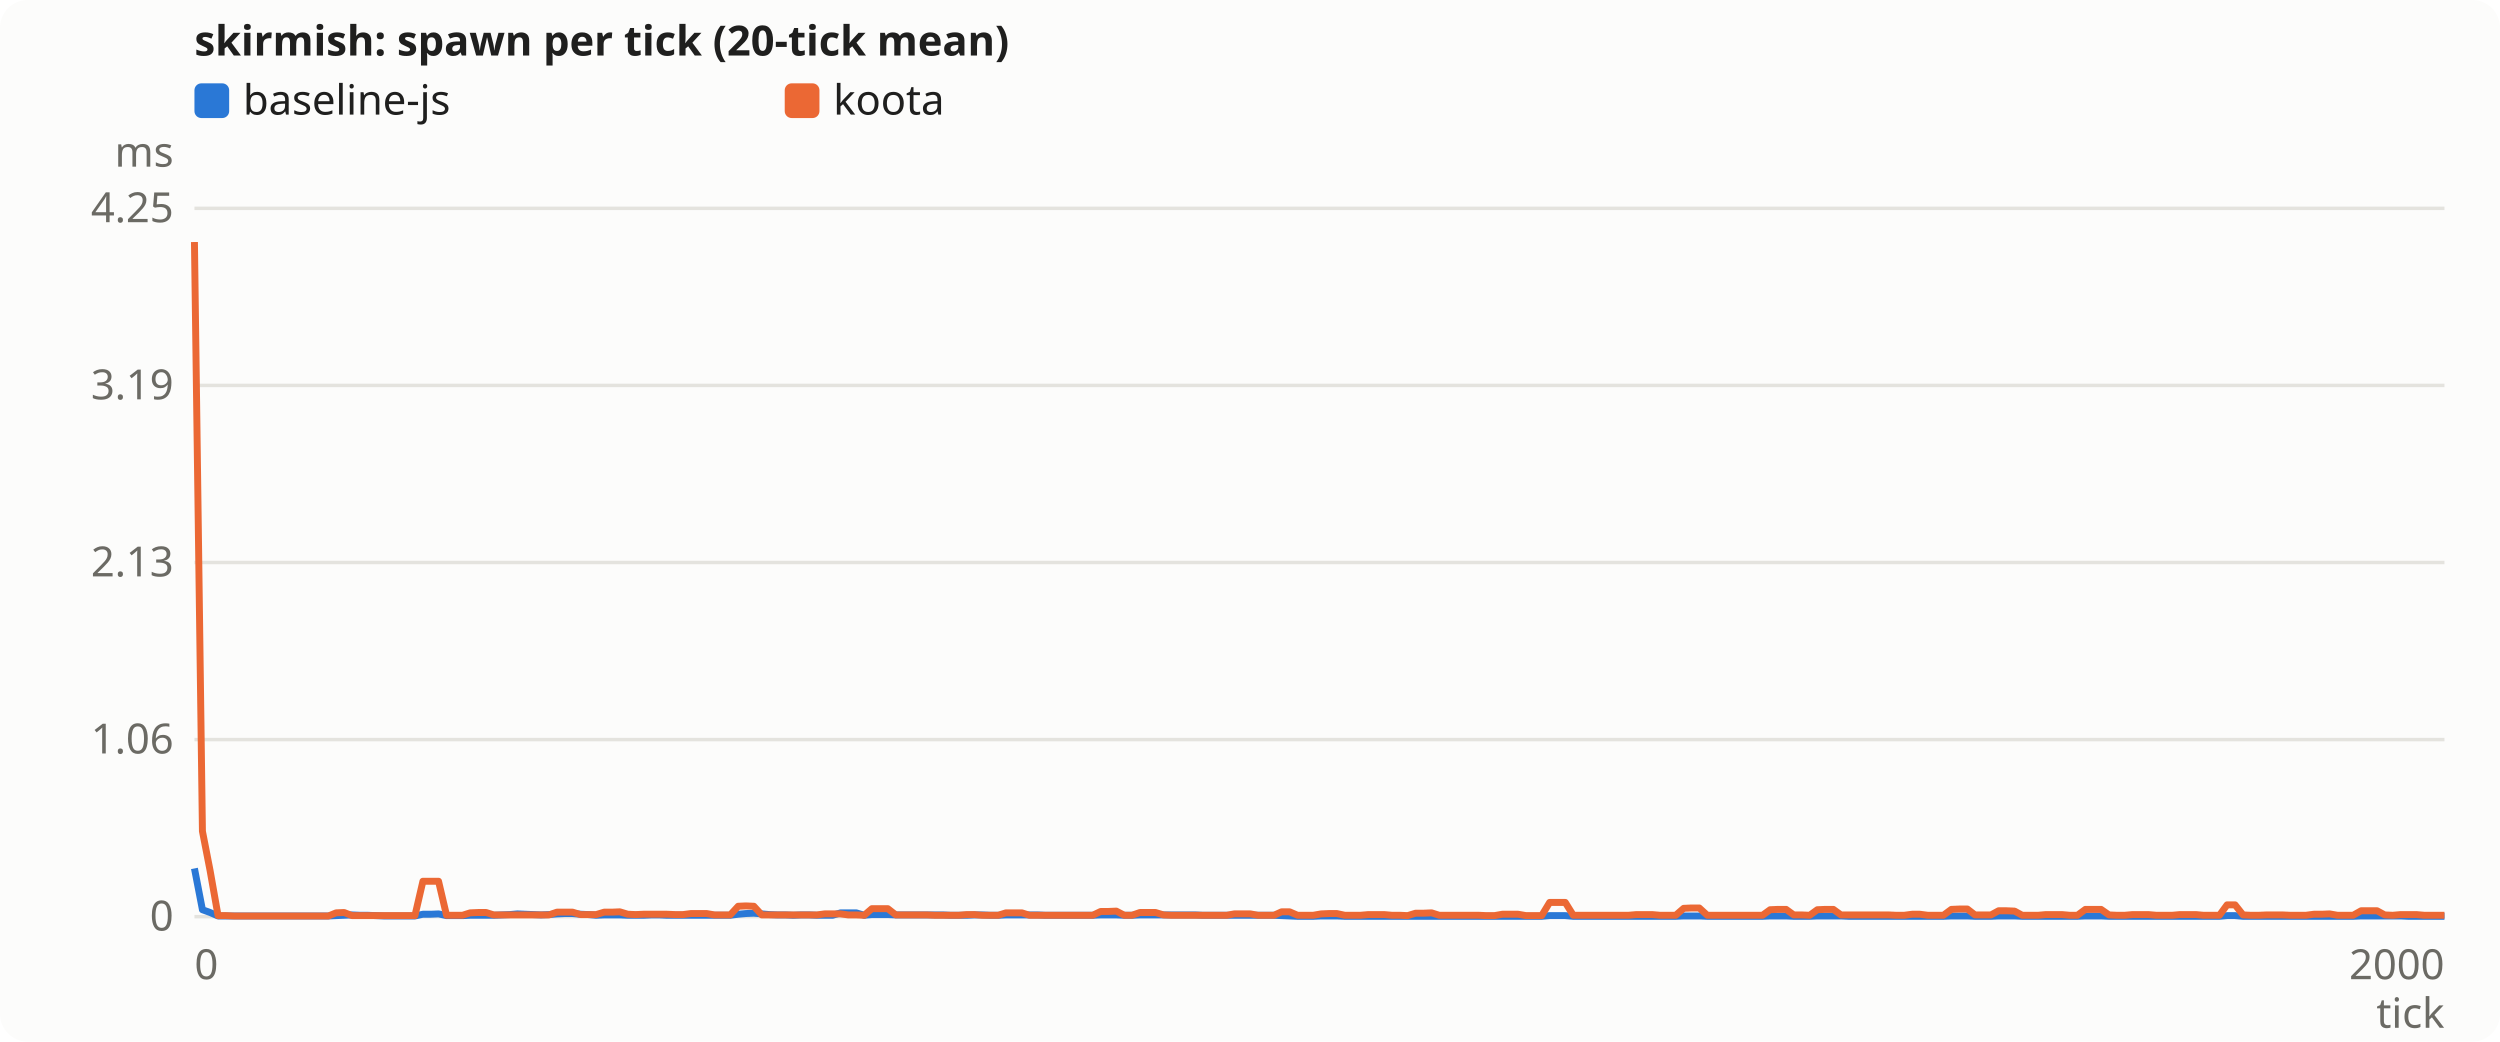
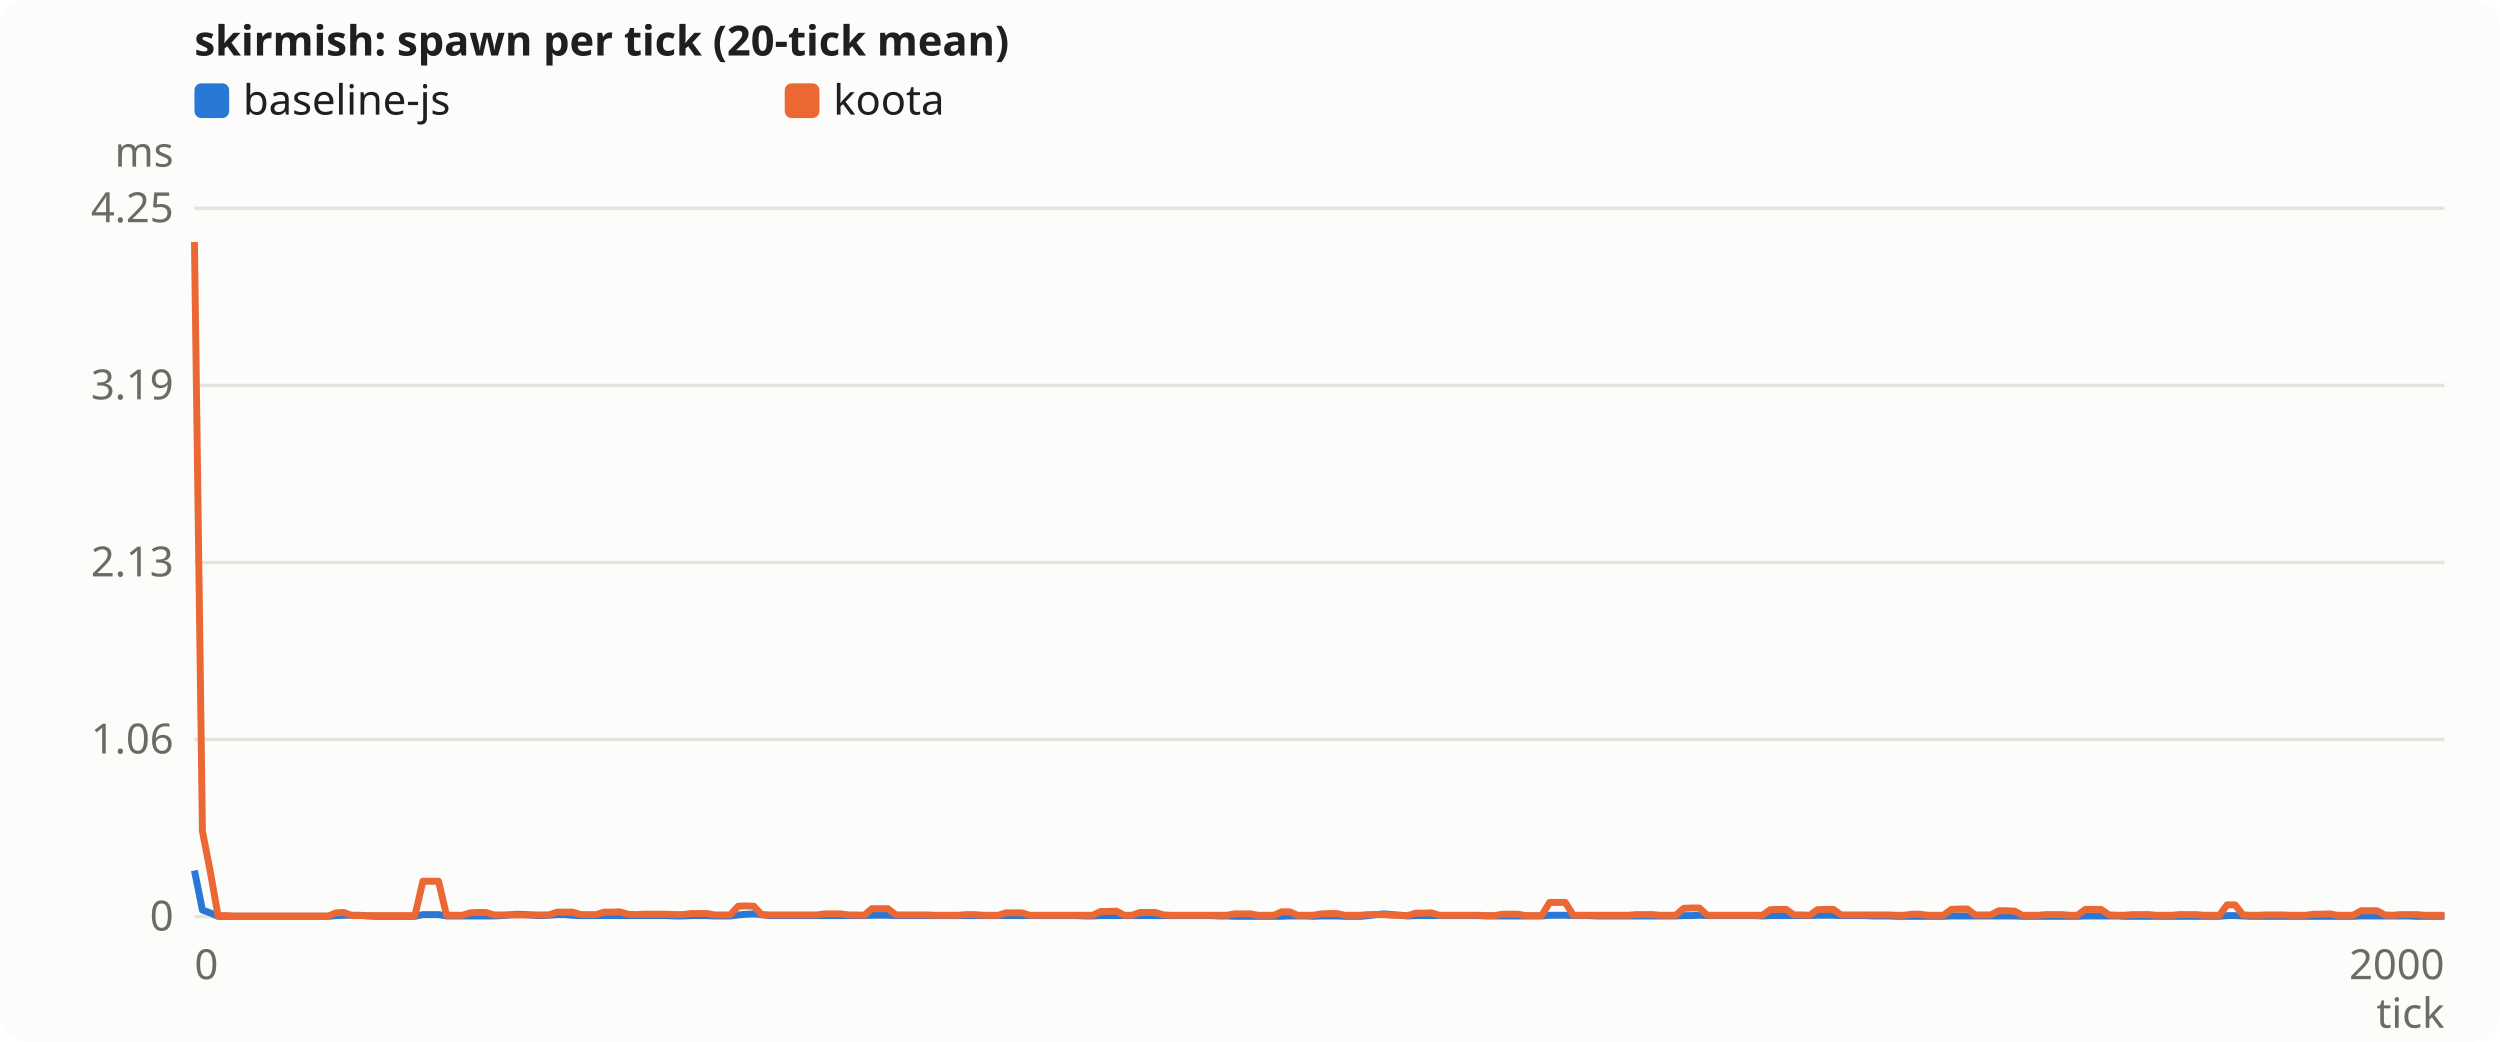
<svg xmlns="http://www.w3.org/2000/svg" viewBox="0 0 720 300" font-family="system-ui,sans-serif" font-size="12">
  <style>.bg{fill:#fcfcfb}.g{stroke:#e4e3de;stroke-width:1}.p{fill:#1f1f1e}.m{fill:#6b6a64}.s0{stroke:#2a78d6}.f0{fill:#2a78d6}.s1{stroke:#eb6834}.f1{fill:#eb6834}.s2{stroke:#1baf7a}.f2{fill:#1baf7a}.s3{stroke:#eda100}.f3{fill:#eda100}.s4{stroke:#e87ba4}.f4{fill:#e87ba4}.s5{stroke:#008300}.f5{fill:#008300}
@media (prefers-color-scheme: dark){.bg{fill:#1a1a19}.g{stroke:#33332f}.p{fill:#f0efec}.m{fill:#a3a29a}.s0{stroke:#3987e5}.f0{fill:#3987e5}.s1{stroke:#d95926}.f1{fill:#d95926}.s2{stroke:#199e70}.f2{fill:#199e70}.s3{stroke:#c98500}.f3{fill:#c98500}.s4{stroke:#d55181}.f4{fill:#d55181}.s5{stroke:#008300}.f5{fill:#008300}}</style>
  <rect class="bg" width="720" height="300" rx="8" />
  <text class="p" x="56" y="16" font-weight="600">skirmish: spawn per tick (20-tick mean)</text>
  <line class="g" x1="56" x2="704" y1="264" y2="264" />
  <text class="m" x="50" y="268" text-anchor="end">0</text>
  <line class="g" x1="56" x2="704" y1="213" y2="213" />
  <text class="m" x="50" y="217" text-anchor="end">1.06</text>
  <line class="g" x1="56" x2="704" y1="162" y2="162" />
  <text class="m" x="50" y="166" text-anchor="end">2.13</text>
  <line class="g" x1="56" x2="704" y1="111" y2="111" />
  <text class="m" x="50" y="115" text-anchor="end">3.19</text>
  <line class="g" x1="56" x2="704" y1="60" y2="60" />
  <text class="m" x="50" y="64" text-anchor="end">4.25</text>
  <text class="m" x="704" y="296" text-anchor="end">tick</text>
  <text class="m" x="50" y="48" text-anchor="end">ms</text>
  <text class="m" x="56" y="282">0</text>
  <text class="m" x="704" y="282" text-anchor="end">2000</text>
-   <polyline class="s0" fill="none" stroke-width="2" stroke-linejoin="round" points="56.0,250.1 58.3,262.0 60.5,262.8 62.8,263.8 65.1,263.8 67.3,263.8 69.6,263.8 71.9,263.8 74.2,263.8 76.4,263.8 78.7,263.8 81.0,263.8 83.2,263.8 85.5,263.8 87.8,263.8 90.0,263.8 92.3,263.8 94.6,263.8 96.8,263.7 99.1,263.6 101.4,263.5 103.7,263.6 105.9,263.6 108.2,263.7 110.5,263.8 112.7,263.8 115.0,263.8 117.3,263.8 119.5,263.8 121.8,263.3 124.1,263.3 126.3,263.2 128.6,263.7 130.9,263.7 133.2,263.7 135.4,263.6 137.7,263.6 140.0,263.6 142.2,263.6 144.5,263.5 146.8,263.4 149.0,263.2 151.3,263.3 153.6,263.4 155.8,263.5 158.1,263.4 160.4,263.2 162.6,263.1 164.9,263.1 167.2,263.3 169.5,263.4 171.7,263.6 174.0,263.5 176.3,263.5 178.5,263.5 180.8,263.6 183.1,263.6 185.3,263.6 187.6,263.5 189.9,263.5 192.1,263.6 194.4,263.6 196.7,263.6 199.0,263.6 201.2,263.6 203.5,263.6 205.8,263.6 208.0,263.6 210.3,263.6 212.6,263.3 214.8,263.1 217.1,263.0 219.4,263.2 221.6,263.4 223.9,263.5 226.2,263.5 228.5,263.6 230.7,263.5 233.0,263.5 235.3,263.6 237.5,263.6 239.8,263.6 242.1,262.9 244.3,262.9 246.6,262.9 248.9,263.6 251.1,263.4 253.4,263.4 255.7,263.4 258.0,263.5 260.2,263.5 262.5,263.5 264.8,263.5 267.0,263.5 269.3,263.5 271.6,263.5 273.8,263.6 276.1,263.6 278.4,263.6 280.6,263.5 282.9,263.5 285.2,263.6 287.5,263.6 289.7,263.5 292.0,263.5 294.3,263.5 296.5,263.5 298.8,263.5 301.1,263.6 303.3,263.6 305.6,263.6 307.9,263.6 310.1,263.6 312.4,263.6 314.7,263.6 317.0,263.5 319.2,263.5 321.5,263.5 323.8,263.6 326.0,263.6 328.3,263.5 330.6,263.5 332.8,263.5 335.1,263.5 337.4,263.5 339.6,263.5 341.9,263.5 344.2,263.5 346.4,263.6 348.7,263.6 351.0,263.6 353.3,263.6 355.5,263.6 357.8,263.6 360.1,263.6 362.3,263.6 364.6,263.6 366.9,263.6 369.1,263.7 371.4,263.8 373.7,263.9 375.9,263.9 378.2,263.9 380.5,263.8 382.8,263.8 385.0,263.8 387.3,263.9 389.6,263.9 391.8,263.9 394.1,263.9 396.4,263.9 398.6,263.9 400.9,263.9 403.2,263.9 405.4,263.9 407.7,263.9 410.0,263.9 412.3,263.9 414.5,263.9 416.8,263.9 419.1,263.9 421.3,263.9 423.6,263.9 425.9,263.9 428.1,263.9 430.4,263.9 432.7,263.9 434.9,263.9 437.2,263.9 439.5,263.9 441.8,263.9 444.0,263.9 446.3,263.7 448.6,263.7 450.8,263.7 453.1,263.9 455.4,263.9 457.6,263.9 459.9,263.9 462.2,263.9 464.4,263.9 466.7,263.9 469.0,263.9 471.3,263.9 473.5,263.9 475.8,263.9 478.1,263.9 480.3,263.9 482.6,263.9 484.9,263.8 487.1,263.8 489.4,263.8 491.7,263.9 493.9,263.9 496.2,263.9 498.5,263.9 500.8,263.9 503.0,263.9 505.3,263.9 507.6,263.9 509.8,263.8 512.1,263.8 514.4,263.8 516.6,263.9 518.9,263.9 521.2,263.9 523.4,263.8 525.7,263.8 528.0,263.8 530.2,263.8 532.5,263.9 534.8,263.9 537.1,263.9 539.3,263.9 541.6,263.9 543.9,263.9 546.1,263.9 548.4,263.9 550.7,263.9 552.9,263.9 555.2,263.9 557.5,263.9 559.7,263.9 562.0,263.8 564.3,263.8 566.6,263.8 568.8,263.9 571.1,263.9 573.4,263.9 575.6,263.8 577.9,263.8 580.2,263.8 582.4,263.9 584.7,263.9 587.0,263.9 589.2,263.9 591.5,263.9 593.8,263.9 596.1,263.9 598.3,263.9 600.6,263.8 602.9,263.8 605.1,263.8 607.4,263.9 609.7,263.9 611.9,263.9 614.2,263.9 616.5,263.9 618.7,263.9 621.0,263.9 623.3,263.9 625.6,263.9 627.8,263.9 630.1,263.9 632.4,263.9 634.6,263.9 636.9,263.9 639.2,263.9 641.4,263.7 643.7,263.7 646.0,263.9 648.2,263.9 650.5,263.9 652.8,263.9 655.1,263.9 657.3,263.9 659.6,263.9 661.9,263.9 664.1,263.9 666.4,263.9 668.7,263.9 670.9,263.9 673.2,263.9 675.5,263.9 677.7,263.9 680.0,263.8 682.3,263.8 684.6,263.8 686.8,263.8 689.1,263.8 691.4,263.8 693.6,263.9 695.9,263.9 698.2,263.9 700.4,263.9 702.7,263.9 704.0,263.9" />
+   <polyline class="s0" fill="none" stroke-width="2" stroke-linejoin="round" points="56.0,250.7 58.3,262.1 60.5,262.9 62.8,263.9 65.1,263.9 67.3,263.9 69.6,263.9 71.9,263.9 74.2,263.9 76.4,263.9 78.7,263.9 81.0,263.9 83.2,263.9 85.5,263.9 87.8,263.9 90.0,263.9 92.3,263.9 94.6,263.9 96.8,263.7 99.1,263.6 101.4,263.6 103.7,263.6 105.9,263.8 108.2,263.9 110.5,263.9 112.7,263.9 115.0,263.9 117.3,263.9 119.5,263.9 121.8,263.4 124.1,263.4 126.3,263.4 128.6,263.8 130.9,263.8 133.2,263.8 135.4,263.8 137.7,263.8 140.0,263.8 142.2,263.8 144.5,263.7 146.8,263.5 149.0,263.3 151.3,263.4 153.6,263.6 155.8,263.7 158.1,263.6 160.4,263.4 162.6,263.4 164.9,263.6 167.2,263.7 169.5,263.7 171.7,263.7 174.0,263.7 176.3,263.7 178.5,263.7 180.8,263.7 183.1,263.7 185.3,263.7 187.6,263.7 189.9,263.7 192.1,263.7 194.4,263.8 196.7,263.8 199.0,263.7 201.2,263.7 203.5,263.7 205.8,263.8 208.0,263.8 210.3,263.8 212.6,263.5 214.8,263.3 217.1,263.2 219.4,263.4 221.6,263.7 223.9,263.7 226.2,263.7 228.5,263.7 230.7,263.7 233.0,263.7 235.3,263.7 237.5,263.7 239.8,263.7 242.1,263.7 244.3,263.7 246.6,263.7 248.9,263.7 251.1,263.6 253.4,263.6 255.7,263.6 258.0,263.7 260.2,263.7 262.5,263.7 264.8,263.7 267.0,263.7 269.3,263.7 271.6,263.7 273.8,263.7 276.1,263.7 278.4,263.7 280.6,263.7 282.9,263.7 285.2,263.7 287.5,263.7 289.7,263.7 292.0,263.7 294.3,263.7 296.5,263.7 298.8,263.7 301.1,263.7 303.3,263.7 305.6,263.7 307.9,263.7 310.1,263.7 312.4,263.8 314.7,263.8 317.0,263.7 319.2,263.7 321.5,263.7 323.8,263.7 326.0,263.7 328.3,263.7 330.6,263.7 332.8,263.7 335.1,263.7 337.4,263.7 339.6,263.7 341.9,263.7 344.2,263.7 346.4,263.7 348.7,263.7 351.0,263.8 353.3,263.8 355.5,263.9 357.8,263.9 360.1,263.9 362.3,263.9 364.6,263.9 366.9,263.9 369.1,263.9 371.4,263.8 373.7,263.8 375.9,263.8 378.2,263.9 380.5,263.8 382.8,263.8 385.0,263.8 387.3,263.9 389.6,263.9 391.8,263.9 394.1,263.7 396.4,263.4 398.6,263.2 400.9,263.4 403.2,263.6 405.4,263.8 407.7,263.7 410.0,263.7 412.3,263.7 414.5,263.7 416.8,263.7 419.1,263.7 421.3,263.7 423.6,263.7 425.9,263.7 428.1,263.8 430.4,263.8 432.7,263.8 434.9,263.8 437.2,263.8 439.5,263.8 441.8,263.8 444.0,263.8 446.3,263.6 448.6,263.6 450.8,263.6 453.1,263.7 455.4,263.7 457.6,263.7 459.9,263.8 462.2,263.8 464.4,263.8 466.7,263.8 469.0,263.8 471.3,263.8 473.5,263.8 475.8,263.8 478.1,263.8 480.3,263.8 482.6,263.8 484.9,263.7 487.1,263.7 489.4,263.6 491.7,263.7 493.9,263.7 496.2,263.7 498.5,263.7 500.8,263.7 503.0,263.7 505.3,263.7 507.6,263.8 509.8,263.7 512.1,263.7 514.4,263.7 516.6,263.7 518.9,263.7 521.2,263.7 523.4,263.6 525.7,263.6 528.0,263.6 530.2,263.7 532.5,263.7 534.8,263.7 537.1,263.7 539.3,263.8 541.6,263.8 543.9,263.8 546.1,263.9 548.4,263.9 550.7,263.9 552.9,263.9 555.2,263.9 557.5,263.9 559.7,263.9 562.0,263.8 564.3,263.8 566.6,263.8 568.8,263.8 571.1,263.8 573.4,263.8 575.6,263.8 577.9,263.8 580.2,263.8 582.4,263.9 584.7,263.9 587.0,263.9 589.2,263.9 591.5,263.9 593.8,263.9 596.1,263.9 598.3,263.9 600.6,263.8 602.9,263.8 605.1,263.8 607.4,263.8 609.7,263.8 611.9,263.9 614.2,263.9 616.5,263.9 618.7,263.9 621.0,263.9 623.3,263.9 625.6,263.9 627.8,263.9 630.1,263.9 632.4,263.9 634.6,263.9 636.9,263.9 639.2,263.9 641.4,263.7 643.7,263.7 646.0,263.8 648.2,263.9 650.5,263.9 652.8,263.9 655.1,263.9 657.3,263.9 659.6,263.9 661.9,263.9 664.1,263.9 666.4,263.9 668.7,263.9 670.9,263.9 673.2,263.9 675.5,263.9 677.7,263.9 680.0,263.8 682.3,263.8 684.6,263.8 686.8,263.8 689.1,263.8 691.4,263.8 693.6,263.8 695.9,263.9 698.2,263.9 700.4,263.9 702.7,263.9 704.0,263.9" />
  <polyline class="s1" fill="none" stroke-width="2" stroke-linejoin="round" points="56.0,69.7 58.3,239.4 60.5,250.7 62.8,263.7 65.1,263.7 67.3,263.8 69.6,263.8 71.9,263.8 74.2,263.8 76.4,263.8 78.7,263.8 81.0,263.8 83.2,263.8 85.5,263.8 87.8,263.8 90.0,263.8 92.3,263.8 94.6,263.8 96.8,262.9 99.1,262.8 101.4,263.7 103.7,263.7 105.9,263.7 108.2,263.7 110.5,263.7 112.7,263.7 115.0,263.7 117.3,263.7 119.5,263.7 121.8,253.8 124.1,253.8 126.3,253.8 128.6,263.6 130.9,263.6 133.2,263.6 135.4,262.9 137.7,262.8 140.0,262.8 142.2,263.5 144.5,263.5 146.8,263.5 149.0,263.5 151.3,263.5 153.6,263.5 155.8,263.5 158.1,263.5 160.4,262.7 162.6,262.7 164.9,262.7 167.2,263.4 169.5,263.4 171.7,263.4 174.0,262.7 176.3,262.7 178.5,262.6 180.8,263.3 183.1,263.4 185.3,263.3 187.6,263.3 189.9,263.3 192.1,263.3 194.4,263.4 196.7,263.4 199.0,263.1 201.2,263.1 203.5,263.1 205.8,263.5 208.0,263.5 210.3,263.5 212.6,261.0 214.8,260.9 217.1,261.0 219.4,263.5 221.6,263.5 223.9,263.5 226.2,263.5 228.5,263.5 230.7,263.5 233.0,263.5 235.3,263.5 237.5,263.2 239.8,263.2 242.1,263.2 244.3,263.5 246.6,263.5 248.9,263.6 251.1,261.7 253.4,261.7 255.7,261.7 258.0,263.5 260.2,263.5 262.5,263.5 264.8,263.5 267.0,263.5 269.3,263.6 271.6,263.6 273.8,263.6 276.1,263.6 278.4,263.4 280.6,263.4 282.9,263.6 285.2,263.6 287.5,263.6 289.7,262.9 292.0,262.9 294.3,262.9 296.5,263.6 298.8,263.6 301.1,263.6 303.3,263.6 305.6,263.6 307.9,263.6 310.1,263.6 312.4,263.6 314.7,263.6 317.0,262.5 319.2,262.5 321.5,262.4 323.8,263.6 326.0,263.6 328.3,262.8 330.6,262.8 332.8,262.8 335.1,263.5 337.4,263.6 339.6,263.6 341.9,263.6 344.2,263.6 346.4,263.6 348.7,263.6 351.0,263.6 353.3,263.6 355.5,263.2 357.8,263.2 360.1,263.2 362.3,263.6 364.6,263.6 366.9,263.6 369.1,262.6 371.4,262.6 373.7,263.6 375.9,263.6 378.2,263.6 380.5,263.2 382.8,263.1 385.0,263.1 387.3,263.6 389.6,263.6 391.8,263.6 394.1,263.4 396.4,263.4 398.6,263.4 400.9,263.6 403.2,263.6 405.4,263.7 407.7,263.0 410.0,263.0 412.3,262.9 414.5,263.6 416.8,263.6 419.1,263.6 421.3,263.6 423.6,263.6 425.9,263.6 428.1,263.7 430.4,263.7 432.7,263.3 434.9,263.3 437.2,263.3 439.5,263.7 441.8,263.7 444.0,263.7 446.3,259.9 448.6,259.9 450.8,259.9 453.1,263.6 455.4,263.6 457.6,263.6 459.9,263.6 462.2,263.6 464.4,263.6 466.7,263.6 469.0,263.6 471.3,263.4 473.5,263.4 475.8,263.4 478.1,263.6 480.3,263.6 482.6,263.6 484.9,261.6 487.1,261.5 489.4,261.5 491.7,263.6 493.9,263.6 496.2,263.6 498.5,263.6 500.8,263.6 503.0,263.6 505.3,263.6 507.6,263.6 509.8,262.0 512.1,261.9 514.4,261.9 516.6,263.5 518.9,263.5 521.2,263.6 523.4,262.0 525.7,261.9 528.0,261.9 530.2,263.5 532.5,263.5 534.8,263.5 537.1,263.5 539.3,263.5 541.6,263.5 543.9,263.5 546.1,263.6 548.4,263.6 550.7,263.3 552.9,263.3 555.2,263.6 557.5,263.6 559.7,263.6 562.0,261.9 564.3,261.8 566.6,261.8 568.8,263.5 571.1,263.5 573.4,263.5 575.6,262.3 577.9,262.3 580.2,262.4 582.4,263.6 584.7,263.6 587.0,263.6 589.2,263.4 591.5,263.4 593.8,263.4 596.1,263.6 598.3,263.6 600.6,261.9 602.9,261.9 605.1,261.9 607.4,263.5 609.7,263.6 611.9,263.6 614.2,263.4 616.5,263.4 618.7,263.4 621.0,263.6 623.3,263.6 625.6,263.6 627.8,263.4 630.1,263.4 632.4,263.4 634.6,263.6 636.9,263.6 639.2,263.6 641.4,260.6 643.7,260.6 646.0,263.5 648.2,263.6 650.5,263.6 652.8,263.5 655.1,263.5 657.3,263.5 659.6,263.6 661.9,263.6 664.1,263.6 666.4,263.3 668.7,263.3 670.9,263.2 673.2,263.6 675.5,263.6 677.7,263.6 680.0,262.3 682.3,262.3 684.6,262.3 686.8,263.5 689.1,263.6 691.4,263.4 693.6,263.4 695.9,263.4 698.2,263.6 700.4,263.6 702.7,263.6 704.0,263.6" />
  <rect class="f0" x="56" y="24" width="10" height="10" rx="2" />
  <text class="p" x="70" y="33">baseline-js</text>
  <rect class="f1" x="226" y="24" width="10" height="10" rx="2" />
  <text class="p" x="240" y="33">koota</text>
</svg>
